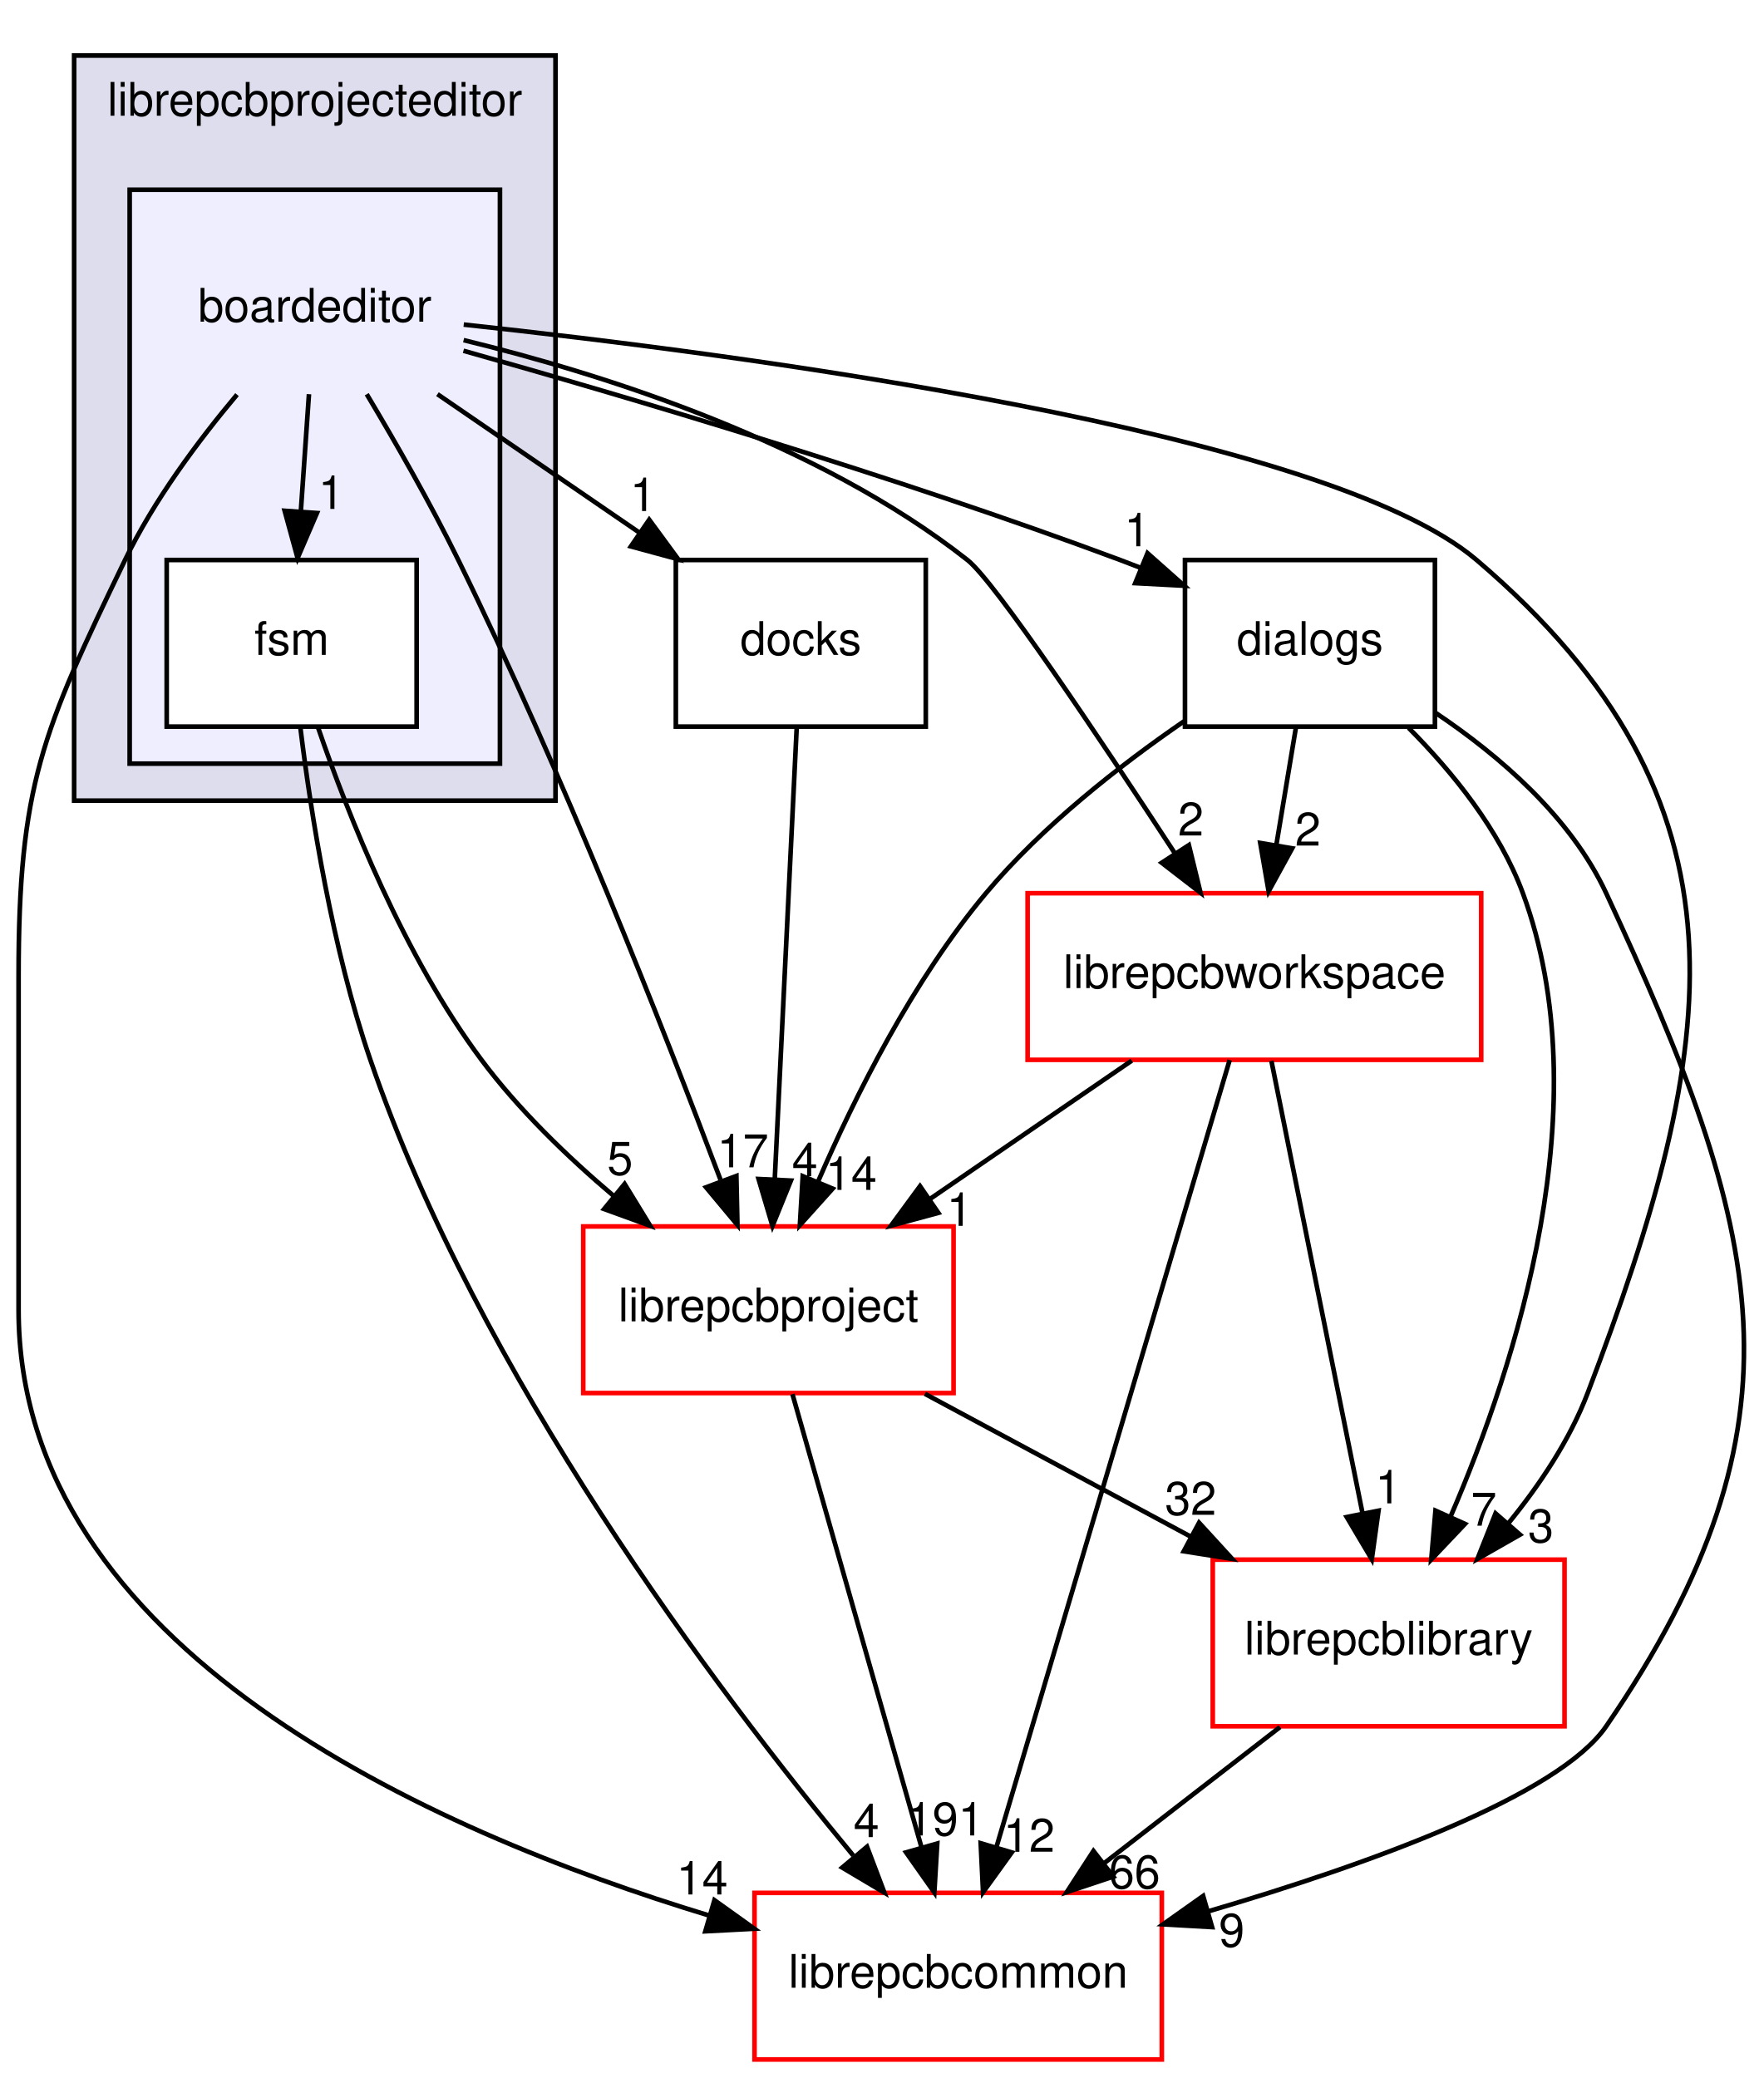
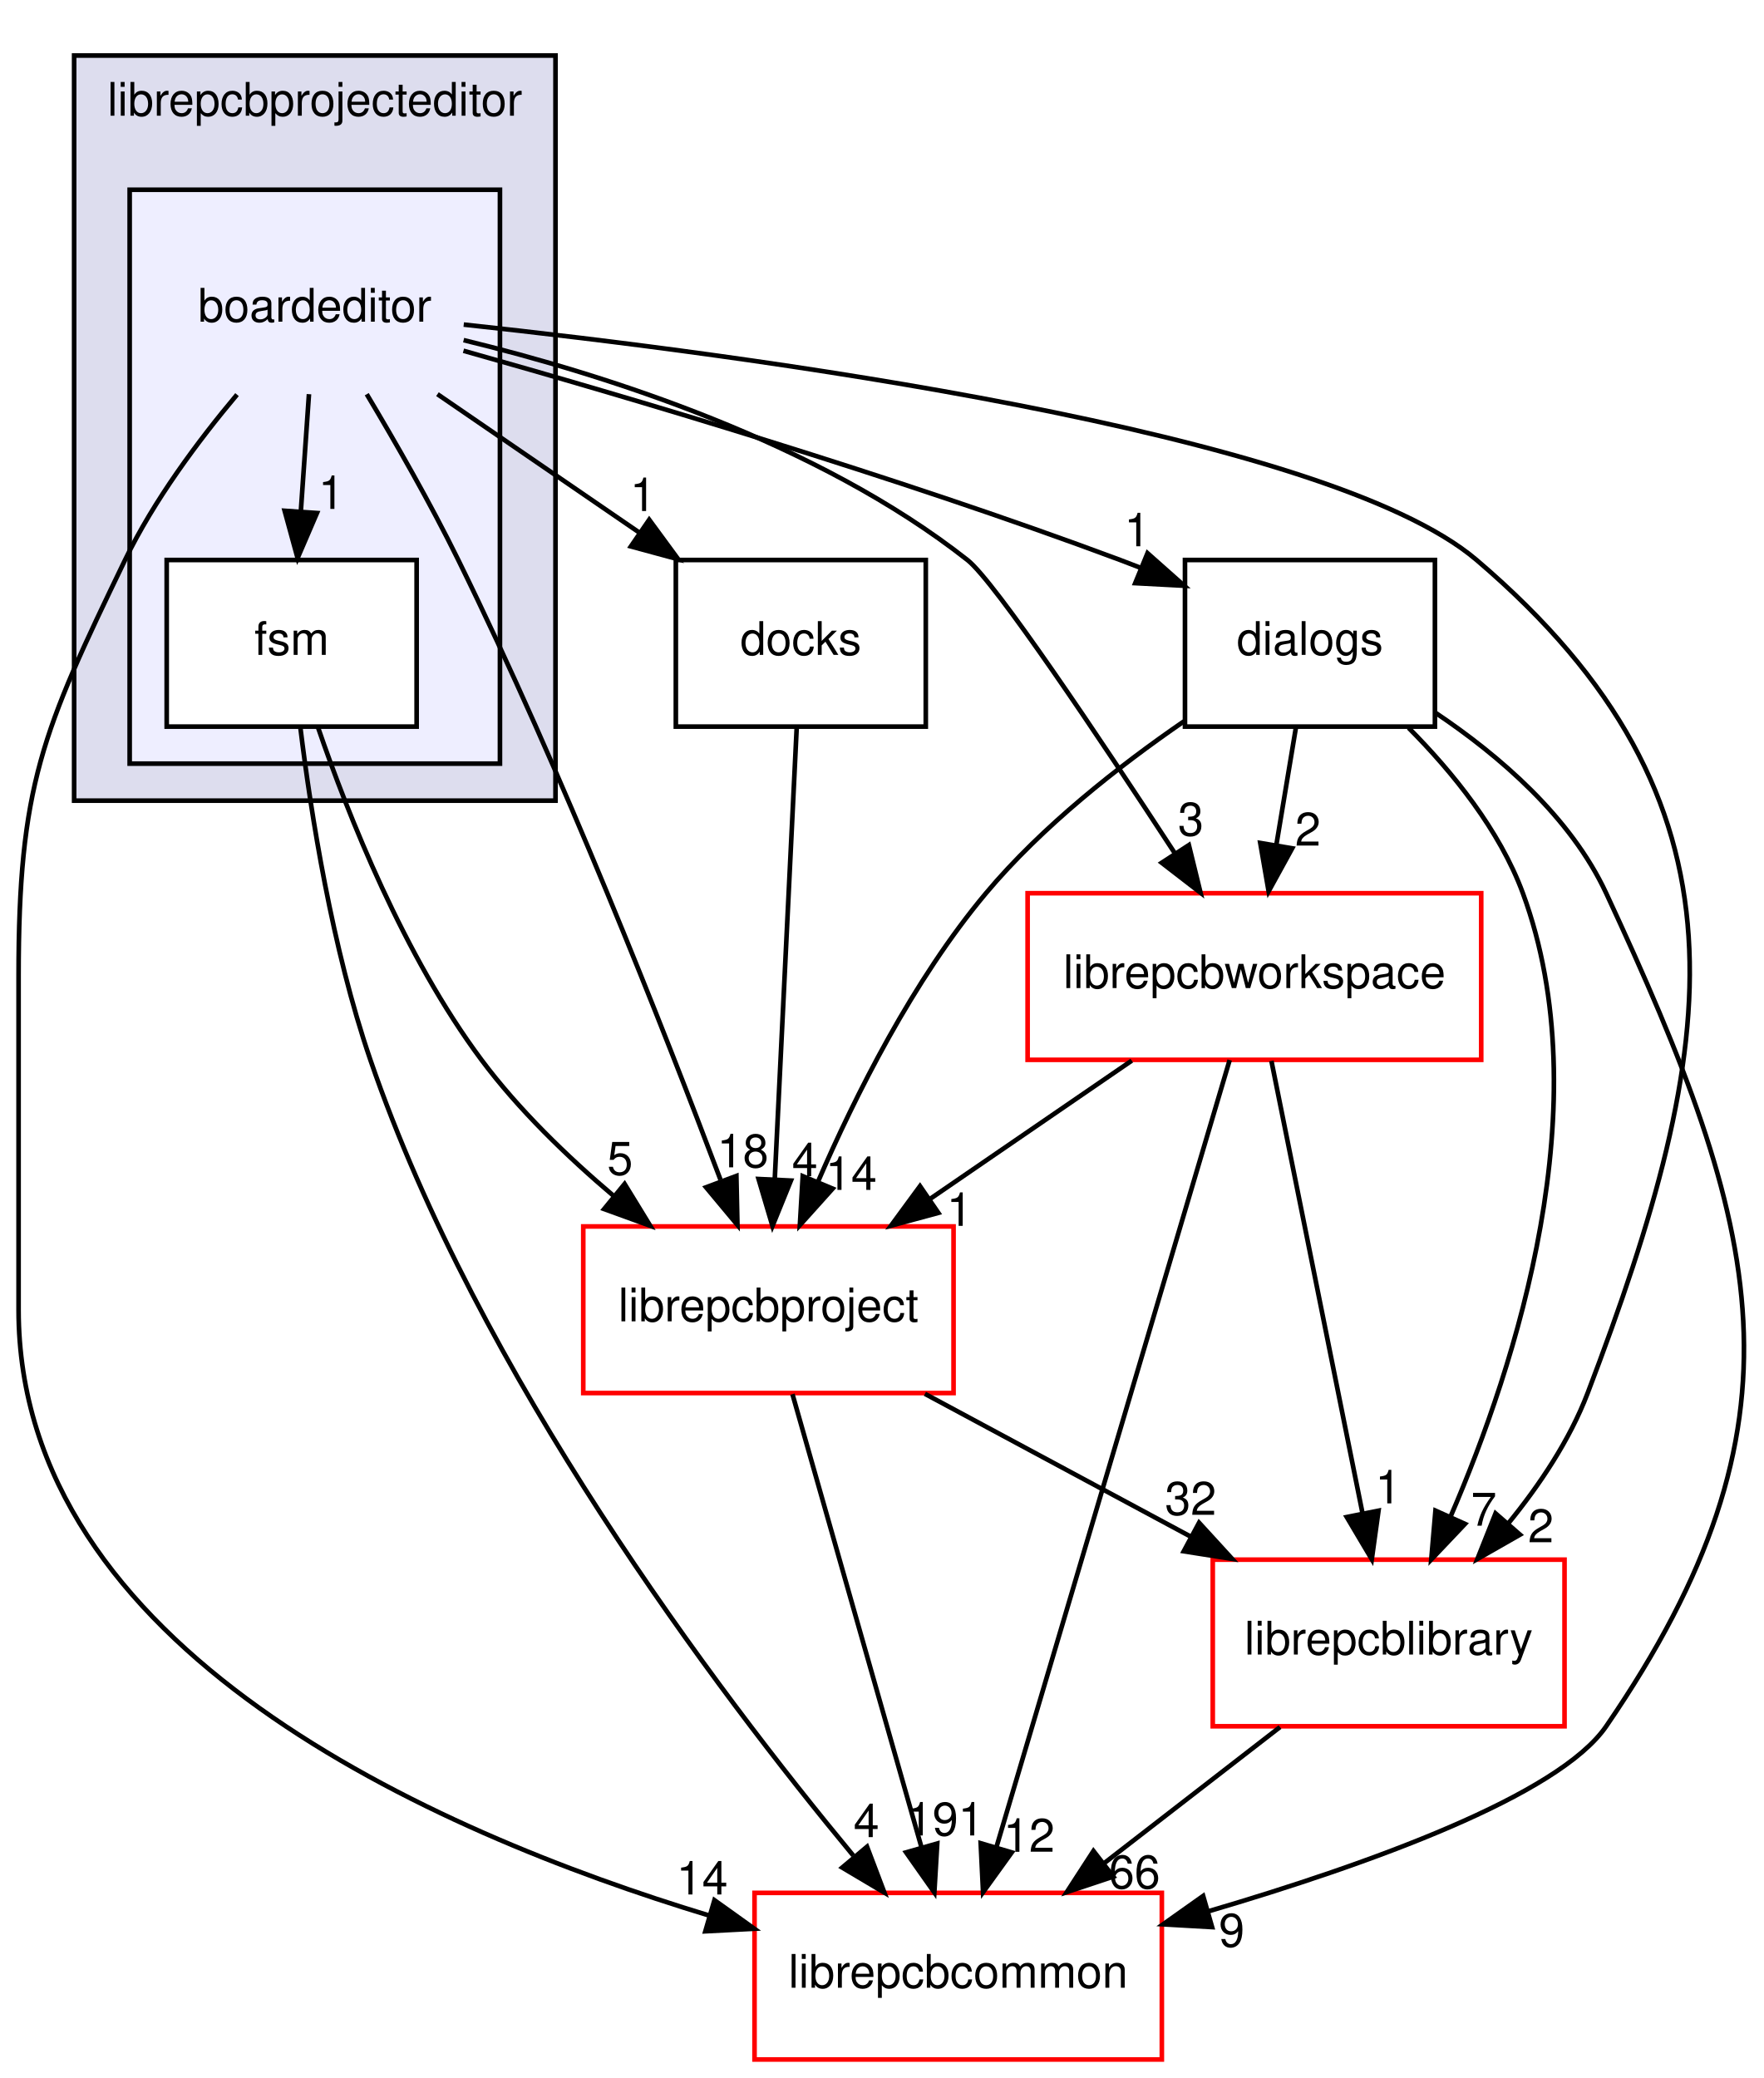
<svg xmlns="http://www.w3.org/2000/svg" xmlns:xlink="http://www.w3.org/1999/xlink" width="381pt" height="449pt" viewBox="0.00 0.00 380.97 449.00">
  <g id="graph1" class="graph" transform="scale(1 1) rotate(0) translate(4 445)">
    <polygon fill="white" stroke="white" points="-4,5 -4,-445 377.975,-445 377.975,5 -4,5" />
    <g id="graph2" class="cluster">
      <a xlink:href="dir_c9cfeac3c53dca536daac88123922f35.html" target="_top" xlink:title="librepcbprojecteditor">
        <polygon fill="#ddddee" stroke="black" points="12,-272 12,-433 116,-433 116,-272 12,-272" />
        <text text-anchor="middle" x="64" y="-420" font-family="Helvetica,sans-Serif" font-size="10.00">librepcbprojecteditor</text>
      </a>
    </g>
    <g id="graph3" class="cluster">
      <a xlink:href="dir_51f83135e64b6697d0b4f8046fd11526.html" target="_top">
        <polygon fill="#eeeeff" stroke="black" points="24,-280 24,-404 104,-404 104,-280 24,-280" />
      </a>
    </g>
    <g id="node3" class="node">
      <text text-anchor="middle" x="64" y="-375.5" font-family="Helvetica,sans-Serif" font-size="10.00">boardeditor</text>
    </g>
    <g id="node4" class="node">
      <a xlink:href="dir_507e9b913fb5d2ca6bf6390421c61ed0.html" target="_top" xlink:title="fsm">
        <polygon fill="white" stroke="black" points="86,-324 32,-324 32,-288 86,-288 86,-324" />
        <text text-anchor="middle" x="59" y="-303.5" font-family="Helvetica,sans-Serif" font-size="10.00">fsm</text>
      </a>
    </g>
    <g id="edge34" class="edge">
      <path fill="none" stroke="black" d="M62.738,-359.831C62.203,-352.131 61.568,-342.974 60.973,-334.417" />
      <polygon fill="black" stroke="black" points="64.463,-334.147 60.279,-324.413 57.48,-334.632 64.463,-334.147" />
      <a xlink:href="dir_000037_000038.html" target="_top" xlink:title="1">
        <text text-anchor="middle" x="67.544" y="-335.036" font-family="Helvetica,sans-Serif" font-size="10.00">1</text>
      </a>
    </g>
    <g id="node5" class="node">
      <a xlink:href="dir_208e671a8d0e32210ffd1eca0f068421.html" target="_top" xlink:title="docks">
        <polygon fill="none" stroke="black" points="196,-324 142,-324 142,-288 196,-288 196,-324" />
        <text text-anchor="middle" x="169" y="-303.5" font-family="Helvetica,sans-Serif" font-size="10.00">docks</text>
      </a>
    </g>
    <g id="edge30" class="edge">
      <path fill="none" stroke="black" d="M90.496,-359.831C103.677,-350.793 119.785,-339.748 133.971,-330.02" />
      <polygon fill="black" stroke="black" points="136.245,-332.705 142.513,-324.163 132.286,-326.932 136.245,-332.705" />
      <a xlink:href="dir_000037_000040.html" target="_top" xlink:title="1">
        <text text-anchor="middle" x="134.886" y="-334.579" font-family="Helvetica,sans-Serif" font-size="10.00">1</text>
      </a>
    </g>
    <g id="node6" class="node">
      <a xlink:href="dir_c16b2c78bfcfda89e8740b01cde8ab67.html" target="_top" xlink:title="librepcbproject">
        <polygon fill="white" stroke="red" points="202,-180 122,-180 122,-144 202,-144 202,-180" />
        <text text-anchor="middle" x="162" y="-159.5" font-family="Helvetica,sans-Serif" font-size="10.00">librepcbproject</text>
      </a>
    </g>
    <g id="edge32" class="edge">
      <path fill="none" stroke="black" d="M75.217,-359.825C81.391,-349.497 88.994,-336.225 95,-324 117.524,-278.152 139.312,-222.79 151.648,-190.095" />
      <polygon fill="black" stroke="black" points="155.081,-190.909 155.31,-180.317 148.525,-188.454 155.081,-190.909" />
-       <a xlink:href="dir_000037_000019.html" target="_top" xlink:title="17">
-         <text text-anchor="middle" x="156.479" y="-192.771" font-family="Helvetica,sans-Serif" font-size="10.00">17</text>
+       <a xlink:href="dir_000037_000019.html" target="_top" xlink:title="18">
+         <text text-anchor="middle" x="156.479" y="-192.771" font-family="Helvetica,sans-Serif" font-size="10.00">18</text>
      </a>
    </g>
    <g id="node7" class="node">
      <a xlink:href="dir_7e7dd9e18acbdcefd5ba44d1a89eebf4.html" target="_top" xlink:title="dialogs">
        <polygon fill="none" stroke="black" points="306,-324 252,-324 252,-288 306,-288 306,-324" />
        <text text-anchor="middle" x="279" y="-303.5" font-family="Helvetica,sans-Serif" font-size="10.00">dialogs</text>
      </a>
    </g>
    <g id="edge36" class="edge">
      <path fill="none" stroke="black" d="M96.114,-369.21C131.309,-359.306 189.255,-342.198 238,-324 239.411,-323.473 240.843,-322.923 242.286,-322.356" />
      <polygon fill="black" stroke="black" points="243.906,-325.474 251.829,-318.44 241.249,-318.998 243.906,-325.474" />
      <a xlink:href="dir_000037_000039.html" target="_top" xlink:title="1">
        <text text-anchor="middle" x="241.659" y="-326.966" font-family="Helvetica,sans-Serif" font-size="10.00">1</text>
      </a>
    </g>
    <g id="node8" class="node">
      <a xlink:href="dir_55c01538f0a6d4fce22a43840cf48722.html" target="_top" xlink:title="librepcblibrary">
        <polygon fill="white" stroke="red" points="334,-108 258,-108 258,-72 334,-72 334,-108" />
        <text text-anchor="middle" x="296" y="-87.5" font-family="Helvetica,sans-Serif" font-size="10.00">librepcblibrary</text>
      </a>
    </g>
    <g id="edge38" class="edge">
      <path fill="none" stroke="black" d="M96.174,-374.868C156.227,-368.426 282.266,-351.904 315,-324 376.421,-271.643 367.732,-219.42 339,-144 335.12,-133.816 328.571,-124.053 321.738,-115.697" />
      <polygon fill="black" stroke="black" points="324.38,-113.401 315.178,-108.15 319.096,-117.993 324.38,-113.401" />
-       <a xlink:href="dir_000037_000009.html" target="_top" xlink:title="3">
-         <text text-anchor="middle" x="328.881" y="-111.752" font-family="Helvetica,sans-Serif" font-size="10.00">3</text>
+       <a xlink:href="dir_000037_000009.html" target="_top" xlink:title="2">
+         <text text-anchor="middle" x="328.881" y="-111.752" font-family="Helvetica,sans-Serif" font-size="10.00">2</text>
      </a>
    </g>
    <g id="node9" class="node">
      <a xlink:href="dir_54de9d902354a0845f7f0690122ba168.html" target="_top" xlink:title="librepcbworkspace">
        <polygon fill="white" stroke="red" points="316,-252 218,-252 218,-216 316,-216 316,-252" />
        <text text-anchor="middle" x="267" y="-231.5" font-family="Helvetica,sans-Serif" font-size="10.00">librepcbworkspace</text>
      </a>
    </g>
    <g id="edge40" class="edge">
      <path fill="none" stroke="black" d="M96.149,-371.507C126.661,-364.085 172.554,-349.529 205,-324 210.943,-319.324 233.528,-285.569 249.723,-260.766" />
      <polygon fill="black" stroke="black" points="252.839,-262.395 255.358,-252.104 246.971,-258.578 252.839,-262.395" />
-       <a xlink:href="dir_000037_000043.html" target="_top" xlink:title="2">
-         <text text-anchor="middle" x="253.259" y="-264.456" font-family="Helvetica,sans-Serif" font-size="10.00">2</text>
+       <a xlink:href="dir_000037_000043.html" target="_top" xlink:title="3">
+         <text text-anchor="middle" x="253.259" y="-264.456" font-family="Helvetica,sans-Serif" font-size="10.00">3</text>
      </a>
    </g>
    <g id="node10" class="node">
      <a xlink:href="dir_2093dc0e773f0ae75a86b05835aba5e8.html" target="_top" xlink:title="librepcbcommon">
        <polygon fill="white" stroke="red" points="247,-36 159,-36 159,-1.77636e-14 247,-3.55271e-15 247,-36" />
        <text text-anchor="middle" x="203" y="-15.5" font-family="Helvetica,sans-Serif" font-size="10.00">librepcbcommon</text>
      </a>
    </g>
    <g id="edge42" class="edge">
      <path fill="none" stroke="black" d="M47.192,-359.733C38.848,-349.803 29.244,-336.932 23,-324 5.05,-286.821 0,-275.286 0,-234 0,-234 0,-234 0,-162 0,-88.734 89.056,-49.349 149.197,-31.106" />
      <polygon fill="black" stroke="black" points="150.336,-34.42 158.952,-28.254 148.372,-27.701 150.336,-34.42" />
      <a xlink:href="dir_000037_000003.html" target="_top" xlink:title="14">
        <text text-anchor="middle" x="147.683" y="-35.654" font-family="Helvetica,sans-Serif" font-size="10.00">14</text>
      </a>
    </g>
    <g id="edge10" class="edge">
      <path fill="none" stroke="black" d="M64.676,-287.879C71.221,-268.787 83.267,-238.434 100,-216 108.014,-205.256 118.49,-195.129 128.544,-186.611" />
      <polygon fill="black" stroke="black" points="130.931,-189.181 136.462,-180.145 126.502,-183.76 130.931,-189.181" />
      <a xlink:href="dir_000038_000019.html" target="_top" xlink:title="5">
        <text text-anchor="middle" x="129.943" y="-191.154" font-family="Helvetica,sans-Serif" font-size="10.00">5</text>
      </a>
    </g>
    <g id="edge12" class="edge">
      <path fill="none" stroke="black" d="M60.894,-287.675C63.164,-269.204 67.739,-240.064 76,-216 99.325,-148.058 150.554,-80.004 180.33,-44.069" />
      <polygon fill="black" stroke="black" points="183.303,-45.971 187.052,-36.062 177.942,-41.47 183.303,-45.971" />
      <a xlink:href="dir_000038_000003.html" target="_top" xlink:title="4">
        <text text-anchor="middle" x="183.166" y="-48.05" font-family="Helvetica,sans-Serif" font-size="10.00">4</text>
      </a>
    </g>
    <g id="edge4" class="edge">
      <path fill="none" stroke="black" d="M168.113,-287.762C166.919,-263.201 164.783,-219.247 163.378,-190.354" />
      <polygon fill="black" stroke="black" points="166.861,-189.908 162.879,-180.09 159.869,-190.248 166.861,-189.908" />
      <a xlink:href="dir_000040_000019.html" target="_top" xlink:title="4">
        <text text-anchor="middle" x="169.871" y="-190.86" font-family="Helvetica,sans-Serif" font-size="10.00">4</text>
      </a>
    </g>
    <g id="edge6" class="edge">
      <path fill="none" stroke="black" d="M195.814,-143.831C213.271,-134.452 234.749,-122.911 253.335,-112.924" />
      <polygon fill="black" stroke="black" points="255.045,-115.979 262.197,-108.163 251.731,-109.813 255.045,-115.979" />
      <a xlink:href="dir_000019_000009.html" target="_top" xlink:title="32">
        <text text-anchor="middle" x="253.222" y="-117.682" font-family="Helvetica,sans-Serif" font-size="10.00">32</text>
      </a>
    </g>
    <g id="edge8" class="edge">
      <path fill="none" stroke="black" d="M167.193,-143.762C174.217,-119.093 186.811,-74.86 195.035,-45.973" />
      <polygon fill="black" stroke="black" points="198.477,-46.666 197.849,-36.09 191.745,-44.749 198.477,-46.666" />
      <a xlink:href="dir_000019_000003.html" target="_top" xlink:title="191">
        <text text-anchor="middle" x="200.224" y="-48.401" font-family="Helvetica,sans-Serif" font-size="10.00">191</text>
      </a>
    </g>
    <g id="edge14" class="edge">
      <path fill="none" stroke="black" d="M251.769,-289.135C237.759,-279.501 221.126,-266.47 209,-252 193.285,-233.247 180.794,-208.371 172.651,-189.525" />
      <polygon fill="black" stroke="black" points="175.876,-188.165 168.795,-180.284 169.416,-190.861 175.876,-188.165" />
      <a xlink:href="dir_000039_000019.html" target="_top" xlink:title="14">
        <text text-anchor="middle" x="179.88" y="-187.889" font-family="Helvetica,sans-Serif" font-size="10.00">14</text>
      </a>
    </g>
    <g id="edge16" class="edge">
      <path fill="none" stroke="black" d="M300.313,-287.731C309.813,-278.176 319.979,-265.637 325,-252 341.73,-206.561 323.601,-150.289 309.434,-117.44" />
      <polygon fill="black" stroke="black" points="312.499,-115.722 305.208,-108.035 306.115,-118.591 312.499,-115.722" />
      <a xlink:href="dir_000039_000009.html" target="_top" xlink:title="7">
        <text text-anchor="middle" x="316.563" y="-115.336" font-family="Helvetica,sans-Serif" font-size="10.00">7</text>
      </a>
    </g>
    <g id="edge18" class="edge">
      <path fill="none" stroke="black" d="M275.972,-287.831C274.688,-280.131 273.162,-270.974 271.736,-262.417" />
      <polygon fill="black" stroke="black" points="275.165,-261.702 270.069,-252.413 268.261,-262.853 275.165,-261.702" />
      <a xlink:href="dir_000039_000043.html" target="_top" xlink:title="2">
        <text text-anchor="middle" x="278.557" y="-262.281" font-family="Helvetica,sans-Serif" font-size="10.00">2</text>
      </a>
    </g>
    <g id="edge20" class="edge">
      <path fill="none" stroke="black" d="M306.109,-290.997C319.904,-281.741 335.343,-268.48 343,-252 376.711,-179.449 388.259,-137.967 343,-72 332.694,-56.979 291.867,-42.254 256.942,-31.985" />
      <polygon fill="black" stroke="black" points="257.855,-28.606 247.278,-29.21 255.923,-35.334 257.855,-28.606" />
      <a xlink:href="dir_000039_000003.html" target="_top" xlink:title="9">
        <text text-anchor="middle" x="262.094" y="-24.369" font-family="Helvetica,sans-Serif" font-size="10.00">9</text>
      </a>
    </g>
    <g id="edge22" class="edge">
      <path fill="none" stroke="black" d="M272.532,-71.831C260.967,-62.878 246.86,-51.956 234.382,-42.295" />
      <polygon fill="black" stroke="black" points="236.51,-39.517 226.46,-36.163 232.225,-45.052 236.51,-39.517" />
      <a xlink:href="dir_000009_000003.html" target="_top" xlink:title="66">
        <text text-anchor="middle" x="241.091" y="-36.972" font-family="Helvetica,sans-Serif" font-size="10.00">66</text>
      </a>
    </g>
    <g id="edge24" class="edge">
      <path fill="none" stroke="black" d="M240.504,-215.831C227.323,-206.793 211.215,-195.748 197.029,-186.02" />
      <polygon fill="black" stroke="black" points="198.714,-182.932 188.487,-180.163 194.755,-188.705 198.714,-182.932" />
      <a xlink:href="dir_000043_000019.html" target="_top" xlink:title="1">
        <text text-anchor="middle" x="203.284" y="-180.123" font-family="Helvetica,sans-Serif" font-size="10.00">1</text>
      </a>
    </g>
    <g id="edge26" class="edge">
      <path fill="none" stroke="black" d="M270.673,-215.762C275.641,-191.093 284.549,-146.86 290.367,-117.973" />
      <polygon fill="black" stroke="black" points="293.814,-118.584 292.357,-108.09 286.952,-117.202 293.814,-118.584" />
      <a xlink:href="dir_000043_000009.html" target="_top" xlink:title="1">
        <text text-anchor="middle" x="295.888" y="-120.168" font-family="Helvetica,sans-Serif" font-size="10.00">1</text>
      </a>
    </g>
    <g id="edge28" class="edge">
      <path fill="none" stroke="black" d="M261.653,-215.955C250.477,-178.235 224.576,-90.819 211.249,-45.84" />
      <polygon fill="black" stroke="black" points="214.573,-44.739 208.376,-36.145 207.861,-46.727 214.573,-44.739" />
      <a xlink:href="dir_000043_000003.html" target="_top" xlink:title="12">
        <text text-anchor="middle" x="218.316" y="-44.879" font-family="Helvetica,sans-Serif" font-size="10.00">12</text>
      </a>
    </g>
  </g>
</svg>
